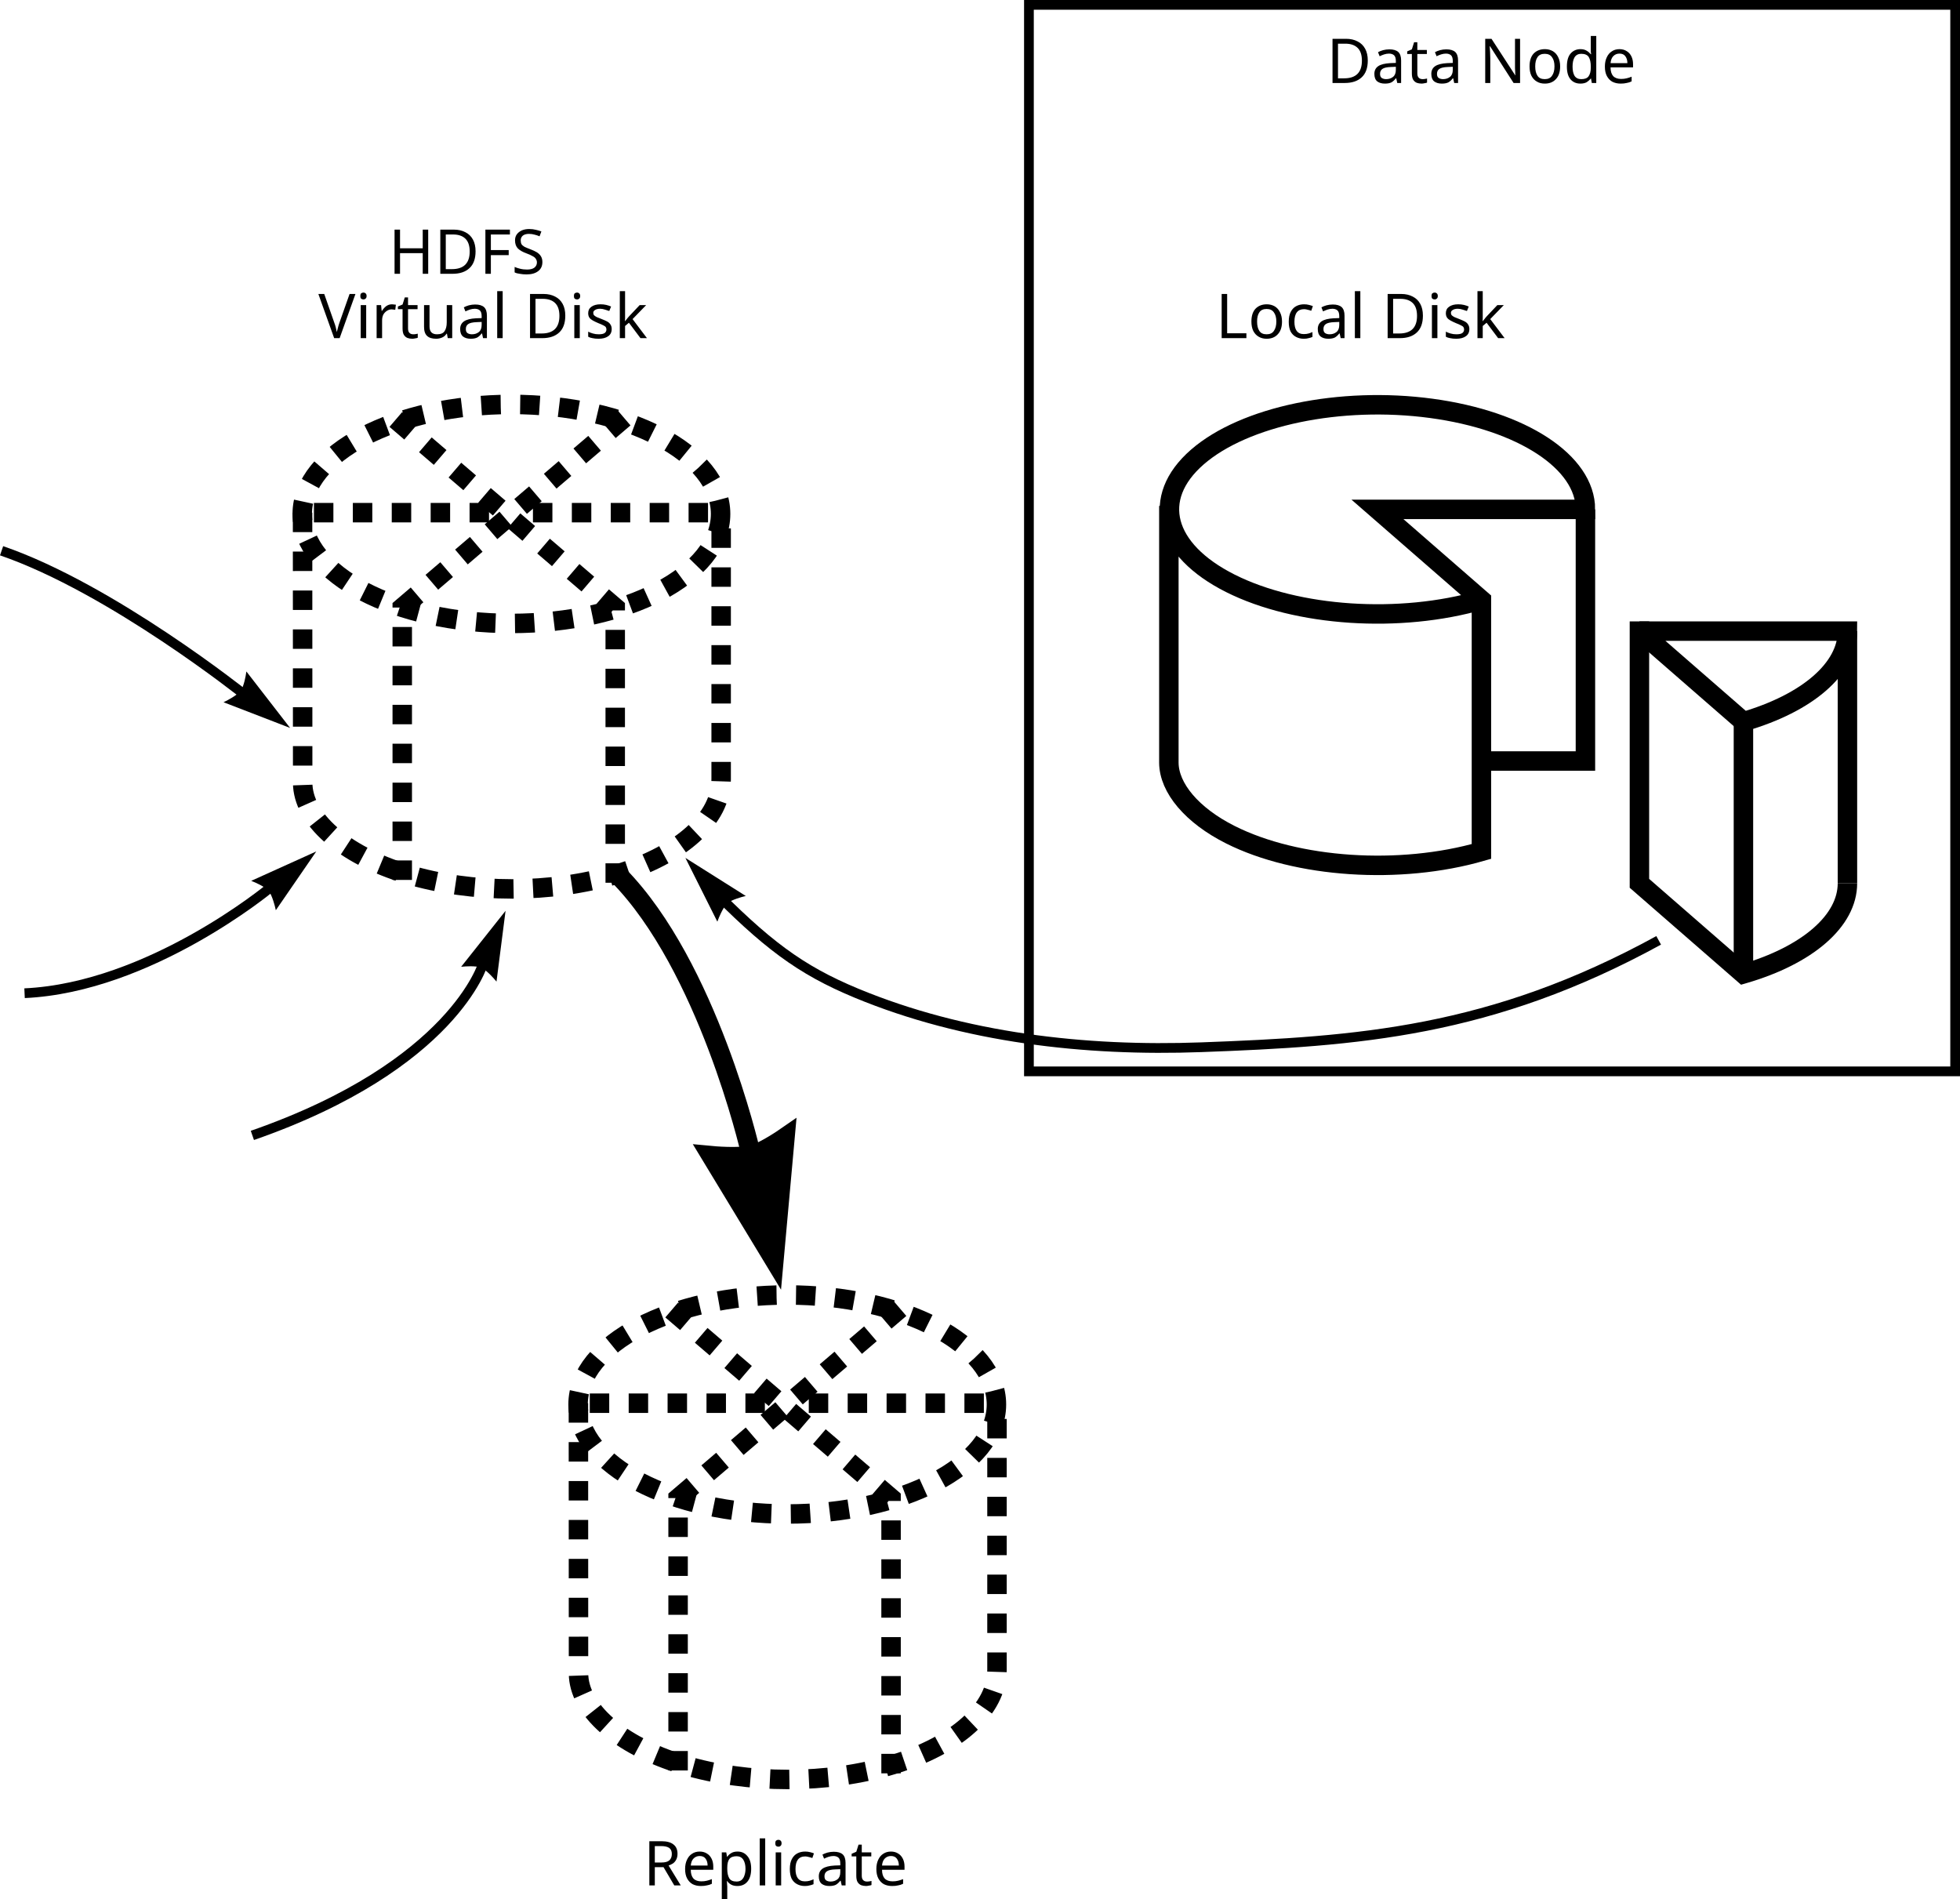
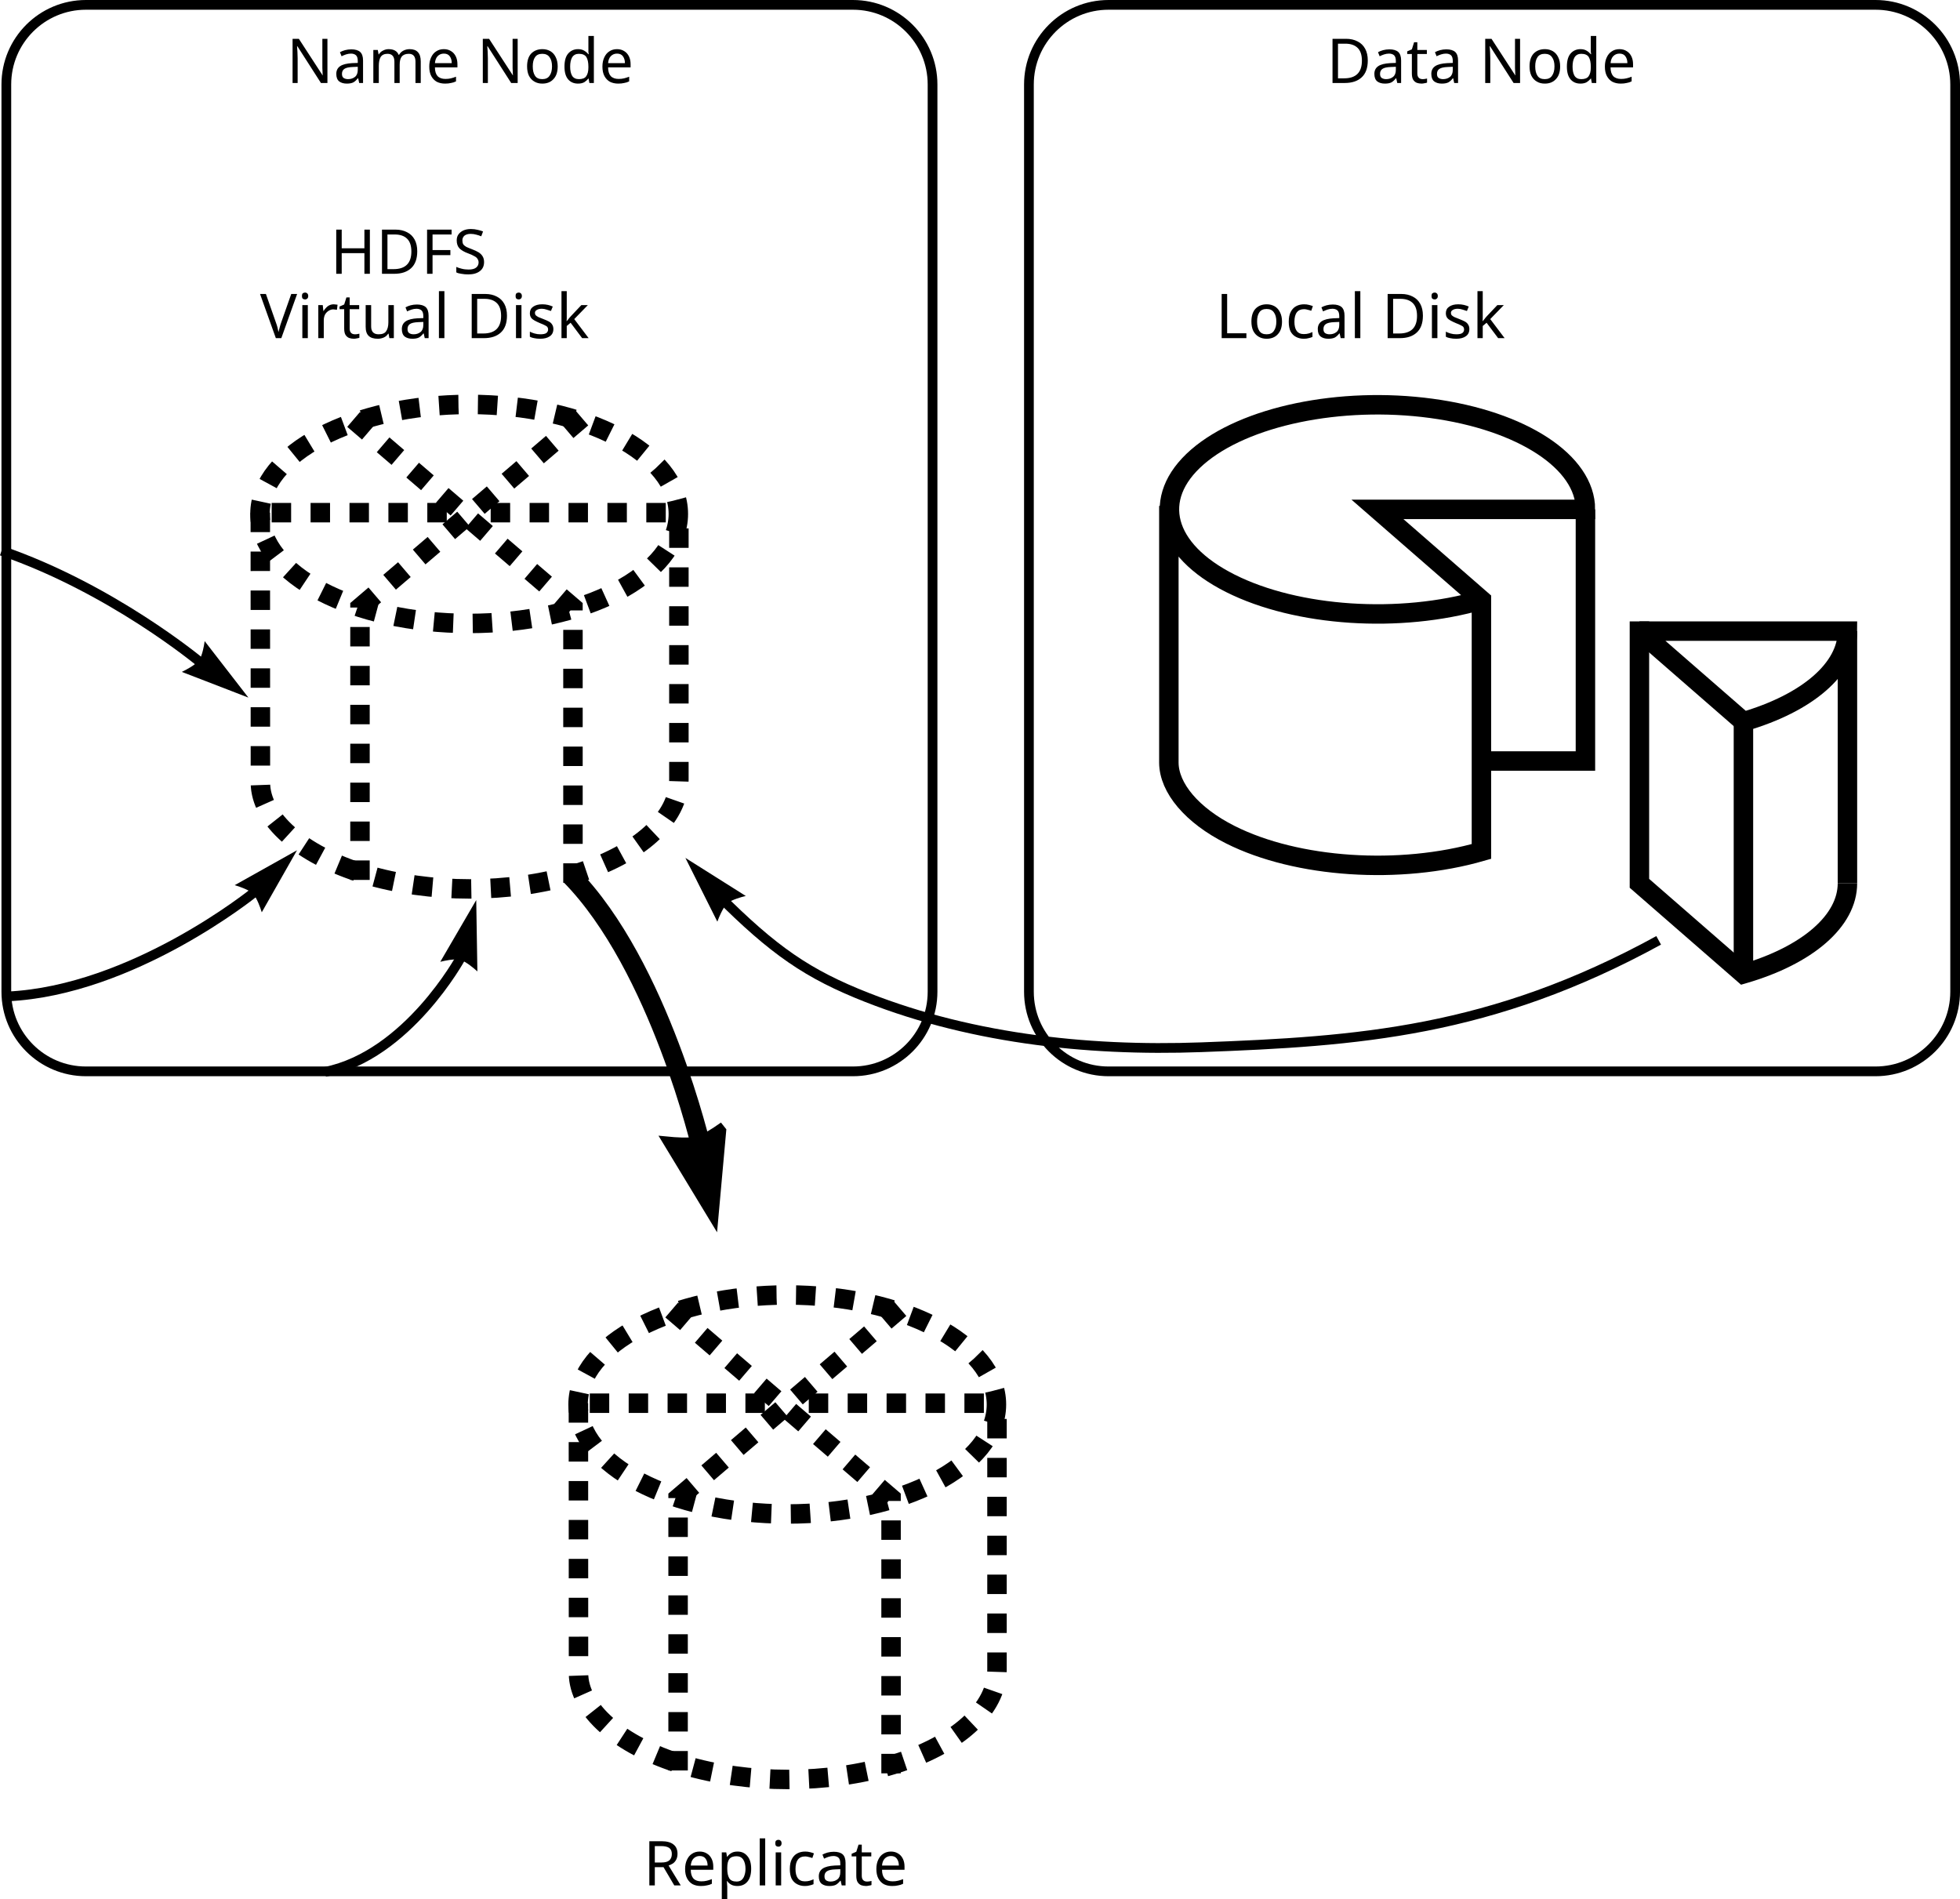
- <svg xmlns="http://www.w3.org/2000/svg" width="151.123mm" height="146.351mm" viewBox="0 0 151.123 146.351" version="1.1" id="svg8">
+ <svg xmlns="http://www.w3.org/2000/svg" id="svg8" version="1.1" viewBox="0 0 151.123 146.351" height="146.351mm" width="151.123mm">
  <defs id="defs2" />
-   <path id="path10" d="m 114.224,46.254 c -6.286,1.825 -14.226,1.299 -19.359,-1.281 -5.133,-2.58 -6.178,-6.572 -2.549,-9.733 3.629,-3.16 11.028,-4.701 18.039,-3.757 7.011,0.945 11.887,4.139 11.887,7.788 h -16.037 l 8.019,6.983 v 19.391 c -6.286,1.814 -14.226,1.289 -19.359,-1.292 -2.963,-1.489 -4.733,-3.606 -4.742,-5.558 V 39.005" style="fill:none;fill-opacity:1;stroke:#000000;stroke-width:1.5;stroke-miterlimit:4;stroke-dasharray:none;stroke-dashoffset:0;stroke-opacity:1" />
-   <path id="ellipse817" d="m 126.407,48.656 h 16.037 c 0,2.881 -3.057,5.542 -8.019,6.983 l -8.019,-6.983" style="fill:none;fill-opacity:1;stroke:#000000;stroke-width:1.5;stroke-miterlimit:4;stroke-dasharray:none;stroke-dashoffset:0;stroke-opacity:1" />
-   <path id="path830" d="m 142.444,68.102 c 0,2.881 -3.057,5.542 -8.019,6.983 l -8.019,-6.983 V 47.908" style="fill:none;fill-opacity:1;stroke:#000000;stroke-width:1.5;stroke-miterlimit:4;stroke-dasharray:none;stroke-dashoffset:0;stroke-opacity:1" />
-   <path id="path834" d="M 142.444,68.102 V 48.656" style="fill:none;stroke:#000000;stroke-width:1.5;stroke-linecap:butt;stroke-linejoin:miter;stroke-miterlimit:4;stroke-dasharray:none;stroke-opacity:1" />
-   <path id="path836" d="M 134.425,75.085 V 55.639" style="fill:none;stroke:#000000;stroke-width:1.5;stroke-linecap:butt;stroke-linejoin:miter;stroke-miterlimit:4;stroke-dasharray:none;stroke-opacity:1" />
-   <path id="path852" d="m 122.242,39.271 v 19.401 h -7.91" style="fill:none;stroke:#000000;stroke-width:1.5;stroke-linecap:butt;stroke-linejoin:miter;stroke-miterlimit:4;stroke-dasharray:none;stroke-opacity:1" />
-   <g transform="matrix(0.75,0,0,0.75,-14.41866,-65.03243)" id="g994">
-     <ellipse style="fill:none;fill-opacity:1;stroke:#000000;stroke-width:2;stroke-miterlimit:4;stroke-dasharray:2, 2;stroke-dashoffset:0;stroke-opacity:1" id="path905" cx="71.801" cy="139.54" rx="21.505" ry="11.257" />
-     <path style="fill:none;stroke:#000000;stroke-width:2;stroke-linecap:butt;stroke-linejoin:miter;stroke-miterlimit:4;stroke-dasharray:2, 2;stroke-dashoffset:0;stroke-opacity:1" d="M 51.499,139.41 H 69.795 m 4.219,0 H 92.219" id="path929" />
-     <path style="fill:none;stroke:#000000;stroke-width:2;stroke-linecap:butt;stroke-linejoin:miter;stroke-miterlimit:4;stroke-dasharray:2, 2;stroke-dashoffset:0;stroke-opacity:1" d="m 50.33,139.41 0.011,27.766 c 0.011,3.676 4.11,7.392 10.764,9.403 6.654,2.011 14.852,2.011 21.505,0 6.654,-2.011 10.753,-5.727 10.753,-9.749 v -27.5" id="path942" />
-     <path id="path965" d="M 60.578,177.161 V 149.162 L 83.768,129.359" style="fill:none;stroke:#000000;stroke-width:2;stroke-linecap:butt;stroke-linejoin:miter;stroke-miterlimit:4;stroke-dasharray:2, 2;stroke-dashoffset:0;stroke-opacity:1" />
-     <path style="fill:none;stroke:#000000;stroke-width:2;stroke-linecap:butt;stroke-linejoin:miter;stroke-miterlimit:4;stroke-dasharray:2, 2;stroke-dashoffset:0;stroke-opacity:1" d="M 82.473,177.456 V 149.162 L 59.659,129.61" id="path976" />
+   <path style="fill:none;fill-opacity:1;stroke:#000000;stroke-width:1.5;stroke-miterlimit:4;stroke-dasharray:none;stroke-dashoffset:0;stroke-opacity:1" d="m 114.224,46.254 c -6.286,1.825 -14.226,1.299 -19.359,-1.281 -5.133,-2.58 -6.178,-6.572 -2.549,-9.733 3.629,-3.16 11.028,-4.701 18.039,-3.757 7.011,0.945 11.887,4.139 11.887,7.788 h -16.037 l 8.019,6.983 v 19.391 c -6.286,1.814 -14.226,1.289 -19.359,-1.292 -2.963,-1.489 -4.733,-3.606 -4.742,-5.558 v -19.79" id="path10" />
+   <path style="fill:none;fill-opacity:1;stroke:#000000;stroke-width:1.5;stroke-miterlimit:4;stroke-dasharray:none;stroke-dashoffset:0;stroke-opacity:1" d="m 126.407,48.656 h 16.037 c 0,2.881 -3.057,5.542 -8.019,6.983 l -8.019,-6.983" id="ellipse817" />
+   <path style="fill:none;fill-opacity:1;stroke:#000000;stroke-width:1.5;stroke-miterlimit:4;stroke-dasharray:none;stroke-dashoffset:0;stroke-opacity:1" d="m 142.444,68.102 c 0,2.881 -3.057,5.542 -8.019,6.983 l -8.019,-6.983 v -20.195" id="path830" />
+   <path style="fill:none;stroke:#000000;stroke-width:1.5;stroke-linecap:butt;stroke-linejoin:miter;stroke-miterlimit:4;stroke-dasharray:none;stroke-opacity:1" d="M 142.444,68.102 V 48.656" id="path834" />
+   <path style="fill:none;stroke:#000000;stroke-width:1.5;stroke-linecap:butt;stroke-linejoin:miter;stroke-miterlimit:4;stroke-dasharray:none;stroke-opacity:1" d="M 134.425,75.085 V 55.639" id="path836" />
+   <path style="fill:none;stroke:#000000;stroke-width:1.5;stroke-linecap:butt;stroke-linejoin:miter;stroke-miterlimit:4;stroke-dasharray:none;stroke-opacity:1" d="m 122.242,39.271 v 19.401 h -7.91" id="path852" />
+   <path style="fill:none;stroke:#000000;stroke-width:0.75;stroke-linecap:butt;stroke-linejoin:miter;stroke-miterlimit:4;stroke-dasharray:none;stroke-opacity:1" d="m 127.889,72.499 c -12.936,7.088 -23.201,7.793 -35.264,8.24 -8.962,0.332 -18.297,-0.728 -26.581,-4.164 -4.392,-1.822 -7,-3.81 -11.518,-8.417" id="path998" />
+   <path style="fill:#000000;fill-opacity:1;stroke:#000000;stroke-width:0.17;stroke-miterlimit:4;stroke-dasharray:none;stroke-dashoffset:0;stroke-opacity:1" d="m 57.289,69.043 c 0,0 -0.926,0.234 -1.269,0.54 -0.362,0.322 -0.721,1.264 -0.721,1.264 l -2.241,-4.472 z" id="path1004" />
+   <path style="fill:none;stroke:#000000;stroke-width:0.75;stroke-linecap:butt;stroke-linejoin:miter;stroke-miterlimit:4;stroke-dasharray:none;stroke-opacity:1" d="M 0.122,42.462 C 8.628,45.386 15.405,51.032 15.405,51.032" id="path1009" />
+   <path style="fill:none;stroke:#000000;stroke-width:0.75;stroke-linecap:butt;stroke-linejoin:miter;stroke-miterlimit:4;stroke-dasharray:none;stroke-opacity:1" d="M 0.577,76.821 C 10.235,76.378 19.563,68.826 19.563,68.826" id="path1011" />
+   <path id="path1022" d="m 18.312,68.221 c 0,0 0.912,0.282 1.239,0.605 0.345,0.341 0.654,1.3 0.654,1.3 l 2.471,-4.349 z" style="fill:#000000;fill-opacity:1;stroke:#000000;stroke-width:0.17;stroke-miterlimit:4;stroke-dasharray:none;stroke-dashoffset:0;stroke-opacity:1" />
+   <path style="fill:#000000;fill-opacity:1;stroke:#000000;stroke-width:0.17;stroke-miterlimit:4;stroke-dasharray:none;stroke-dashoffset:0;stroke-opacity:1" d="m 15.835,49.638 c 0,0 -0.144,0.944 -0.415,1.315 -0.286,0.392 -1.189,0.839 -1.189,0.839 l 4.667,1.801 z" id="path1033" />
+   <path style="fill:none;stroke:#000000;stroke-width:0.75;stroke-linecap:butt;stroke-linejoin:miter;stroke-miterlimit:4;stroke-dasharray:none;stroke-opacity:1" d="m 25.058,82.638 c 6.384,-1.286 10.469,-8.809 10.469,-8.809" id="path1035" />
+   <path style="fill:#000000;fill-opacity:1;stroke:#000000;stroke-width:0.17;stroke-miterlimit:4;stroke-dasharray:none;stroke-dashoffset:0;stroke-opacity:1" d="m 34.121,74.023 c 0,0 0.929,-0.22 1.375,-0.108 0.47,0.118 1.224,0.787 1.224,0.787 l -0.081,-5.002 z" id="path1046" />
+   <g transform="translate(-3.25851)" id="g4571">
+     <g transform="matrix(0.75,0,0,0.75,-14.41866,-65.03243)" id="g994">
+       <ellipse style="fill:none;fill-opacity:1;stroke:#000000;stroke-width:2;stroke-miterlimit:4;stroke-dasharray:2, 2;stroke-dashoffset:0;stroke-opacity:1" id="path905" cx="71.801" cy="139.54" rx="21.505" ry="11.257" />
+       <path style="fill:none;stroke:#000000;stroke-width:2;stroke-linecap:butt;stroke-linejoin:miter;stroke-miterlimit:4;stroke-dasharray:2, 2;stroke-dashoffset:0;stroke-opacity:1" d="M 51.499,139.41 H 69.795 m 4.219,0 H 92.219" id="path929" />
+       <path style="fill:none;stroke:#000000;stroke-width:2;stroke-linecap:butt;stroke-linejoin:miter;stroke-miterlimit:4;stroke-dasharray:2, 2;stroke-dashoffset:0;stroke-opacity:1" d="m 50.33,139.41 0.011,27.766 c 0.011,3.676 4.11,7.392 10.764,9.403 6.654,2.011 14.852,2.011 21.505,0 6.654,-2.011 10.753,-5.727 10.753,-9.749 v -27.5" id="path942" />
+       <path id="path965" d="M 60.578,177.161 V 149.162 L 83.768,129.359" style="fill:none;stroke:#000000;stroke-width:2;stroke-linecap:butt;stroke-linejoin:miter;stroke-miterlimit:4;stroke-dasharray:2, 2;stroke-dashoffset:0;stroke-opacity:1" />
+       <path style="fill:none;stroke:#000000;stroke-width:2;stroke-linecap:butt;stroke-linejoin:miter;stroke-miterlimit:4;stroke-dasharray:2, 2;stroke-dashoffset:0;stroke-opacity:1" d="M 82.473,177.456 V 149.162 L 59.659,129.61" id="path976" />
+     </g>
+     <text id="text1050" y="21.109" x="39.094" style="font-style:normal;font-weight:normal;font-size:4.762px;line-height:4.961px;font-family:sans-serif;text-align:center;letter-spacing:0px;word-spacing:0px;text-anchor:middle;fill:#000000;fill-opacity:1;stroke:none;stroke-width:0.198" xml:space="preserve">
+       <tspan style="text-align:center;text-anchor:middle;stroke-width:0.198" y="21.109" x="39.094" id="tspan1048">HDFS</tspan>
+       <tspan id="tspan1072" style="text-align:center;text-anchor:middle;stroke-width:0.198" y="26.07" x="39.094">Virtual Disk</tspan>
+     </text>
  </g>
-   <path id="path998" d="m 127.889,72.499 c -12.936,7.088 -23.201,7.793 -35.264,8.24 -8.962,0.332 -18.297,-0.728 -26.581,-4.164 -4.392,-1.822 -7,-3.81 -11.518,-8.417" style="fill:none;stroke:#000000;stroke-width:0.75;stroke-linecap:butt;stroke-linejoin:miter;stroke-miterlimit:4;stroke-dasharray:none;stroke-opacity:1" />
-   <path id="path1004" d="m 57.289,69.043 c 0,0 -0.926,0.234 -1.269,0.54 -0.362,0.322 -0.721,1.264 -0.721,1.264 l -2.241,-4.472 z" style="fill:#000000;fill-opacity:1;stroke:#000000;stroke-width:0.17;stroke-miterlimit:4;stroke-dasharray:none;stroke-dashoffset:0;stroke-opacity:1" />
-   <path id="path1009" d="M 0.122,42.462 C 8.628,45.386 18.898,53.594 18.898,53.594" style="fill:none;stroke:#000000;stroke-width:0.75;stroke-linecap:butt;stroke-linejoin:miter;stroke-miterlimit:4;stroke-dasharray:none;stroke-opacity:1" />
-   <path id="path1011" d="M 1.894,76.574 C 11.552,76.131 20.785,68.477 20.785,68.477" style="fill:none;stroke:#000000;stroke-width:0.75;stroke-linecap:butt;stroke-linejoin:miter;stroke-miterlimit:4;stroke-dasharray:none;stroke-opacity:1" />
-   <path style="fill:#000000;fill-opacity:1;stroke:#000000;stroke-width:0.17;stroke-miterlimit:4;stroke-dasharray:none;stroke-dashoffset:0;stroke-opacity:1" d="m 19.585,67.907 c 0,0 0.885,0.36 1.182,0.71 0.315,0.369 0.54,1.351 0.54,1.351 l 2.836,-4.121 z" id="path1022" />
-   <path id="path1033" d="m 19.051,51.977 c 0,0 -0.144,0.944 -0.415,1.315 -0.286,0.392 -1.189,0.839 -1.189,0.839 l 4.667,1.801 z" style="fill:#000000;fill-opacity:1;stroke:#000000;stroke-width:0.17;stroke-miterlimit:4;stroke-dasharray:none;stroke-dashoffset:0;stroke-opacity:1" />
-   <path id="path1035" d="M 19.459,87.537 C 34.982,82.135 37.254,74.275 37.254,74.275" style="fill:none;stroke:#000000;stroke-width:0.75;stroke-linecap:butt;stroke-linejoin:miter;stroke-miterlimit:4;stroke-dasharray:none;stroke-opacity:1" />
-   <path id="path1046" d="m 35.747,74.433 c 0,0 0.951,-0.085 1.376,0.089 0.449,0.184 1.099,0.954 1.099,0.954 l 0.635,-4.962 z" style="fill:#000000;fill-opacity:1;stroke:#000000;stroke-width:0.17;stroke-miterlimit:4;stroke-dasharray:none;stroke-dashoffset:0;stroke-opacity:1" />
-   <text id="text1050" y="21.109" x="39.094" style="font-style:normal;font-weight:normal;font-size:4.762px;line-height:4.961px;font-family:sans-serif;text-align:center;letter-spacing:0px;word-spacing:0px;text-anchor:middle;fill:#000000;fill-opacity:1;stroke:none;stroke-width:0.198" xml:space="preserve">
-     <tspan style="text-align:center;text-anchor:middle;stroke-width:0.198" y="21.109" x="39.094" id="tspan1048">HDFS</tspan>
-     <tspan id="tspan1072" style="text-align:center;text-anchor:middle;stroke-width:0.198" y="26.07" x="39.094">Virtual Disk</tspan>
+   <text id="text1064" y="26.07" x="93.725" style="font-style:normal;font-weight:normal;font-size:4.762px;line-height:4.961px;font-family:sans-serif;letter-spacing:0px;word-spacing:0px;fill:#000000;fill-opacity:1;stroke:none;stroke-width:0.198" xml:space="preserve">
+     <tspan style="stroke-width:0.198" y="26.07" x="93.725" id="tspan1062">Local Disk</tspan>
  </text>
-   <text xml:space="preserve" style="font-style:normal;font-weight:normal;font-size:4.762px;line-height:4.961px;font-family:sans-serif;letter-spacing:0px;word-spacing:0px;fill:#000000;fill-opacity:1;stroke:none;stroke-width:0.198" x="93.725" y="26.07" id="text1064">
-     <tspan id="tspan1062" x="93.725" y="26.07" style="stroke-width:0.198">Local Disk</tspan>
+   <g id="g4531">
+     <rect y="0.375" x="79.334" height="82.224" width="71.415" id="rect1066" style="fill:none;fill-opacity:1;stroke:#000000;stroke-width:0.75;stroke-miterlimit:4;stroke-dasharray:none;stroke-dashoffset:0;stroke-opacity:1" ry="6.139" />
+     <text id="text1070" y="6.4" x="102.274" style="font-style:normal;font-weight:normal;font-size:4.762px;line-height:4.961px;font-family:sans-serif;letter-spacing:0px;word-spacing:0px;fill:#000000;fill-opacity:1;stroke:none;stroke-width:0.198" xml:space="preserve">
+       <tspan style="stroke-width:0.198" y="6.4" x="102.274" id="tspan1068">Data Node</tspan>
+     </text>
+   </g>
+   <g transform="matrix(0.75,0,0,0.75,6.849387,3.626371)" id="g1098">
+     <ellipse style="fill:none;fill-opacity:1;stroke:#000000;stroke-width:2;stroke-miterlimit:4;stroke-dasharray:2, 2;stroke-dashoffset:0;stroke-opacity:1" id="ellipse1088" cx="71.801" cy="139.54" rx="21.505" ry="11.257" />
+     <path style="fill:none;stroke:#000000;stroke-width:2;stroke-linecap:butt;stroke-linejoin:miter;stroke-miterlimit:4;stroke-dasharray:2, 2;stroke-dashoffset:0;stroke-opacity:1" d="M 51.499,139.41 H 69.795 m 4.219,0 H 92.219" id="path1090" />
+     <path style="fill:none;stroke:#000000;stroke-width:2;stroke-linecap:butt;stroke-linejoin:miter;stroke-miterlimit:4;stroke-dasharray:2, 2;stroke-dashoffset:0;stroke-opacity:1" d="m 50.33,139.41 0.011,27.766 c 0.011,3.676 4.11,7.392 10.764,9.403 6.654,2.011 14.852,2.011 21.505,0 6.654,-2.011 10.753,-5.727 10.753,-9.749 v -27.5" id="path1092" />
+     <path id="path1094" d="M 60.578,177.161 V 149.162 L 83.768,129.359" style="fill:none;stroke:#000000;stroke-width:2;stroke-linecap:butt;stroke-linejoin:miter;stroke-miterlimit:4;stroke-dasharray:2, 2;stroke-dashoffset:0;stroke-opacity:1" />
+     <path style="fill:none;stroke:#000000;stroke-width:2;stroke-linecap:butt;stroke-linejoin:miter;stroke-miterlimit:4;stroke-dasharray:2, 2;stroke-dashoffset:0;stroke-opacity:1" d="M 82.473,177.456 V 149.162 L 59.659,129.61" id="path1096" />
+   </g>
+   <text xml:space="preserve" style="font-style:normal;font-weight:normal;font-size:4.762px;line-height:4.961px;font-family:sans-serif;letter-spacing:0px;word-spacing:0px;fill:#000000;fill-opacity:1;stroke:none;stroke-width:0.198" x="49.597" y="145.361" id="text1102">
+     <tspan id="tspan1100" x="49.597" y="145.361" style="stroke-width:0.198">Replicate</tspan>
  </text>
-   <rect y="0.375" x="79.334" height="82.224" width="71.415" id="rect1066" style="fill:none;fill-opacity:1;stroke:#000000;stroke-width:0.75;stroke-miterlimit:4;stroke-dasharray:none;stroke-dashoffset:0;stroke-opacity:1" />
-   <text id="text1070" y="6.4" x="102.274" style="font-style:normal;font-weight:normal;font-size:4.762px;line-height:4.961px;font-family:sans-serif;letter-spacing:0px;word-spacing:0px;fill:#000000;fill-opacity:1;stroke:none;stroke-width:0.198" xml:space="preserve">
-     <tspan style="stroke-width:0.198" y="6.4" x="102.274" id="tspan1068">Data Node</tspan>
-   </text>
-   <g id="g1098" transform="matrix(0.75,0,0,0.75,6.849387,3.62637)">
-     <ellipse ry="11.257" rx="21.505" cy="139.54" cx="71.801" id="ellipse1088" style="fill:none;fill-opacity:1;stroke:#000000;stroke-width:2;stroke-miterlimit:4;stroke-dasharray:2, 2;stroke-dashoffset:0;stroke-opacity:1" />
-     <path id="path1090" d="M 51.499,139.41 H 69.795 m 4.219,0 H 92.219" style="fill:none;stroke:#000000;stroke-width:2;stroke-linecap:butt;stroke-linejoin:miter;stroke-miterlimit:4;stroke-dasharray:2, 2;stroke-dashoffset:0;stroke-opacity:1" />
-     <path id="path1092" d="m 50.33,139.41 0.011,27.766 c 0.011,3.676 4.11,7.392 10.764,9.403 6.654,2.011 14.852,2.011 21.505,0 6.654,-2.011 10.753,-5.727 10.753,-9.749 v -27.5" style="fill:none;stroke:#000000;stroke-width:2;stroke-linecap:butt;stroke-linejoin:miter;stroke-miterlimit:4;stroke-dasharray:2, 2;stroke-dashoffset:0;stroke-opacity:1" />
-     <path style="fill:none;stroke:#000000;stroke-width:2;stroke-linecap:butt;stroke-linejoin:miter;stroke-miterlimit:4;stroke-dasharray:2, 2;stroke-dashoffset:0;stroke-opacity:1" d="M 60.578,177.161 V 149.162 L 83.768,129.359" id="path1094" />
-     <path id="path1096" d="M 82.473,177.456 V 149.162 L 59.659,129.61" style="fill:none;stroke:#000000;stroke-width:2;stroke-linecap:butt;stroke-linejoin:miter;stroke-miterlimit:4;stroke-dasharray:2, 2;stroke-dashoffset:0;stroke-opacity:1" />
+   <path style="fill:none;stroke:#000000;stroke-width:1.5;stroke-linecap:butt;stroke-linejoin:miter;stroke-miterlimit:4;stroke-dasharray:none;stroke-dashoffset:0;stroke-opacity:1" d="m 43.979,67.483 c 6.892,7.007 10.149,21.198 10.149,21.198" id="path1104" />
+   <path style="fill:#000000;fill-opacity:1;stroke:#000000;stroke-width:0.996;stroke-miterlimit:4;stroke-dasharray:none;stroke-dashoffset:0;stroke-opacity:1" d="m 55.49,87.221 -0.562,6.232 -3.216,-5.304 c 0,0 1.435,0.138 2.118,-0.041 0.607,-0.158 1.659,-0.888 1.659,-0.888 z" id="path1106" />
+   <g id="g4547">
+     <rect ry="6.139" style="fill:none;fill-opacity:1;stroke:#000000;stroke-width:0.75;stroke-miterlimit:4;stroke-dasharray:none;stroke-dashoffset:0;stroke-opacity:1" id="rect4533" width="71.415" height="82.224" x="0.488" y="0.375" />
+     <text xml:space="preserve" style="font-style:normal;font-weight:normal;font-size:4.762px;line-height:4.961px;font-family:sans-serif;letter-spacing:0px;word-spacing:0px;fill:#000000;fill-opacity:1;stroke:none;stroke-width:0.198" x="22.089" y="6.4" id="text4537">
+       <tspan id="tspan4535" x="22.089" y="6.4" style="stroke-width:0.198">Name Node</tspan>
+     </text>
  </g>
-   <text id="text1102" y="145.361" x="49.597" style="font-style:normal;font-weight:normal;font-size:4.762px;line-height:4.961px;font-family:sans-serif;letter-spacing:0px;word-spacing:0px;fill:#000000;fill-opacity:1;stroke:none;stroke-width:0.198" xml:space="preserve">
-     <tspan style="stroke-width:0.198" y="145.361" x="49.597" id="tspan1100">Replicate</tspan>
-   </text>
-   <path id="path1104" d="m 47.683,67.483 c 6.892,7.007 10.149,21.198 10.149,21.198" style="fill:none;stroke:#000000;stroke-width:1.5;stroke-linecap:butt;stroke-linejoin:miter;stroke-miterlimit:4;stroke-dasharray:none;stroke-dashoffset:0;stroke-opacity:1" />
-   <path id="path1106" d="m 60.525,87.703 -0.847,9.388 -4.844,-7.99 c 0,0 2.162,0.207 3.191,-0.061 0.914,-0.239 2.5,-1.337 2.5,-1.337 z" style="fill:#000000;fill-opacity:1;stroke:#000000;stroke-width:1.5;stroke-miterlimit:4;stroke-dasharray:none;stroke-dashoffset:0;stroke-opacity:1" />
</svg>
